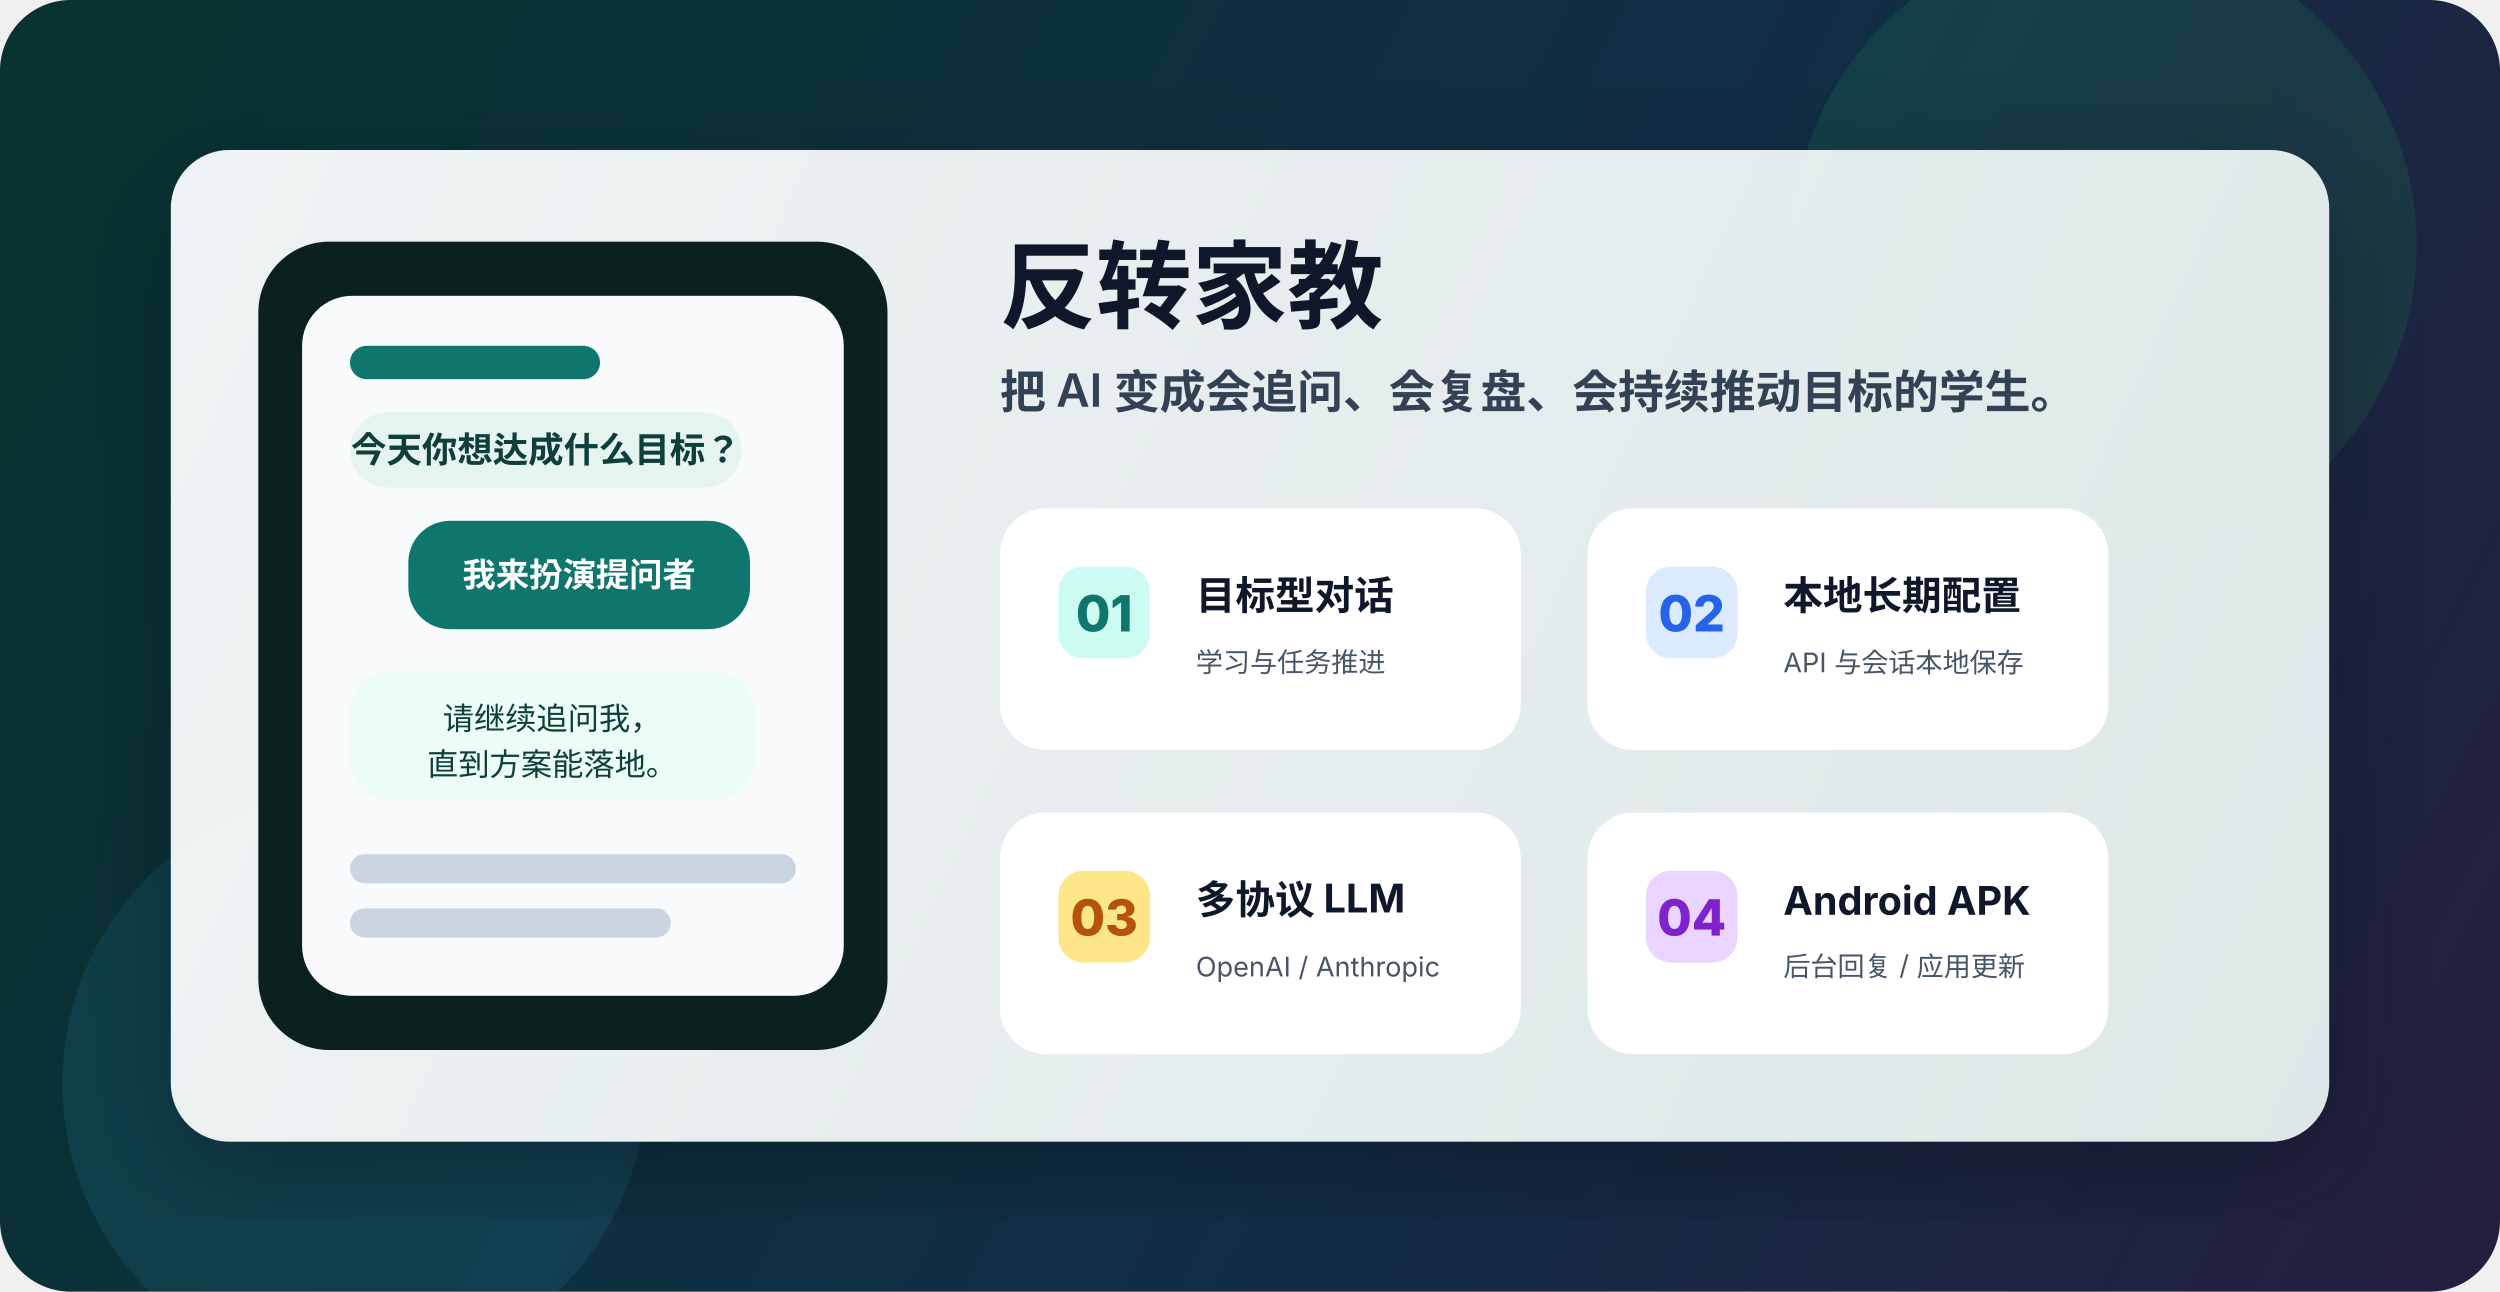
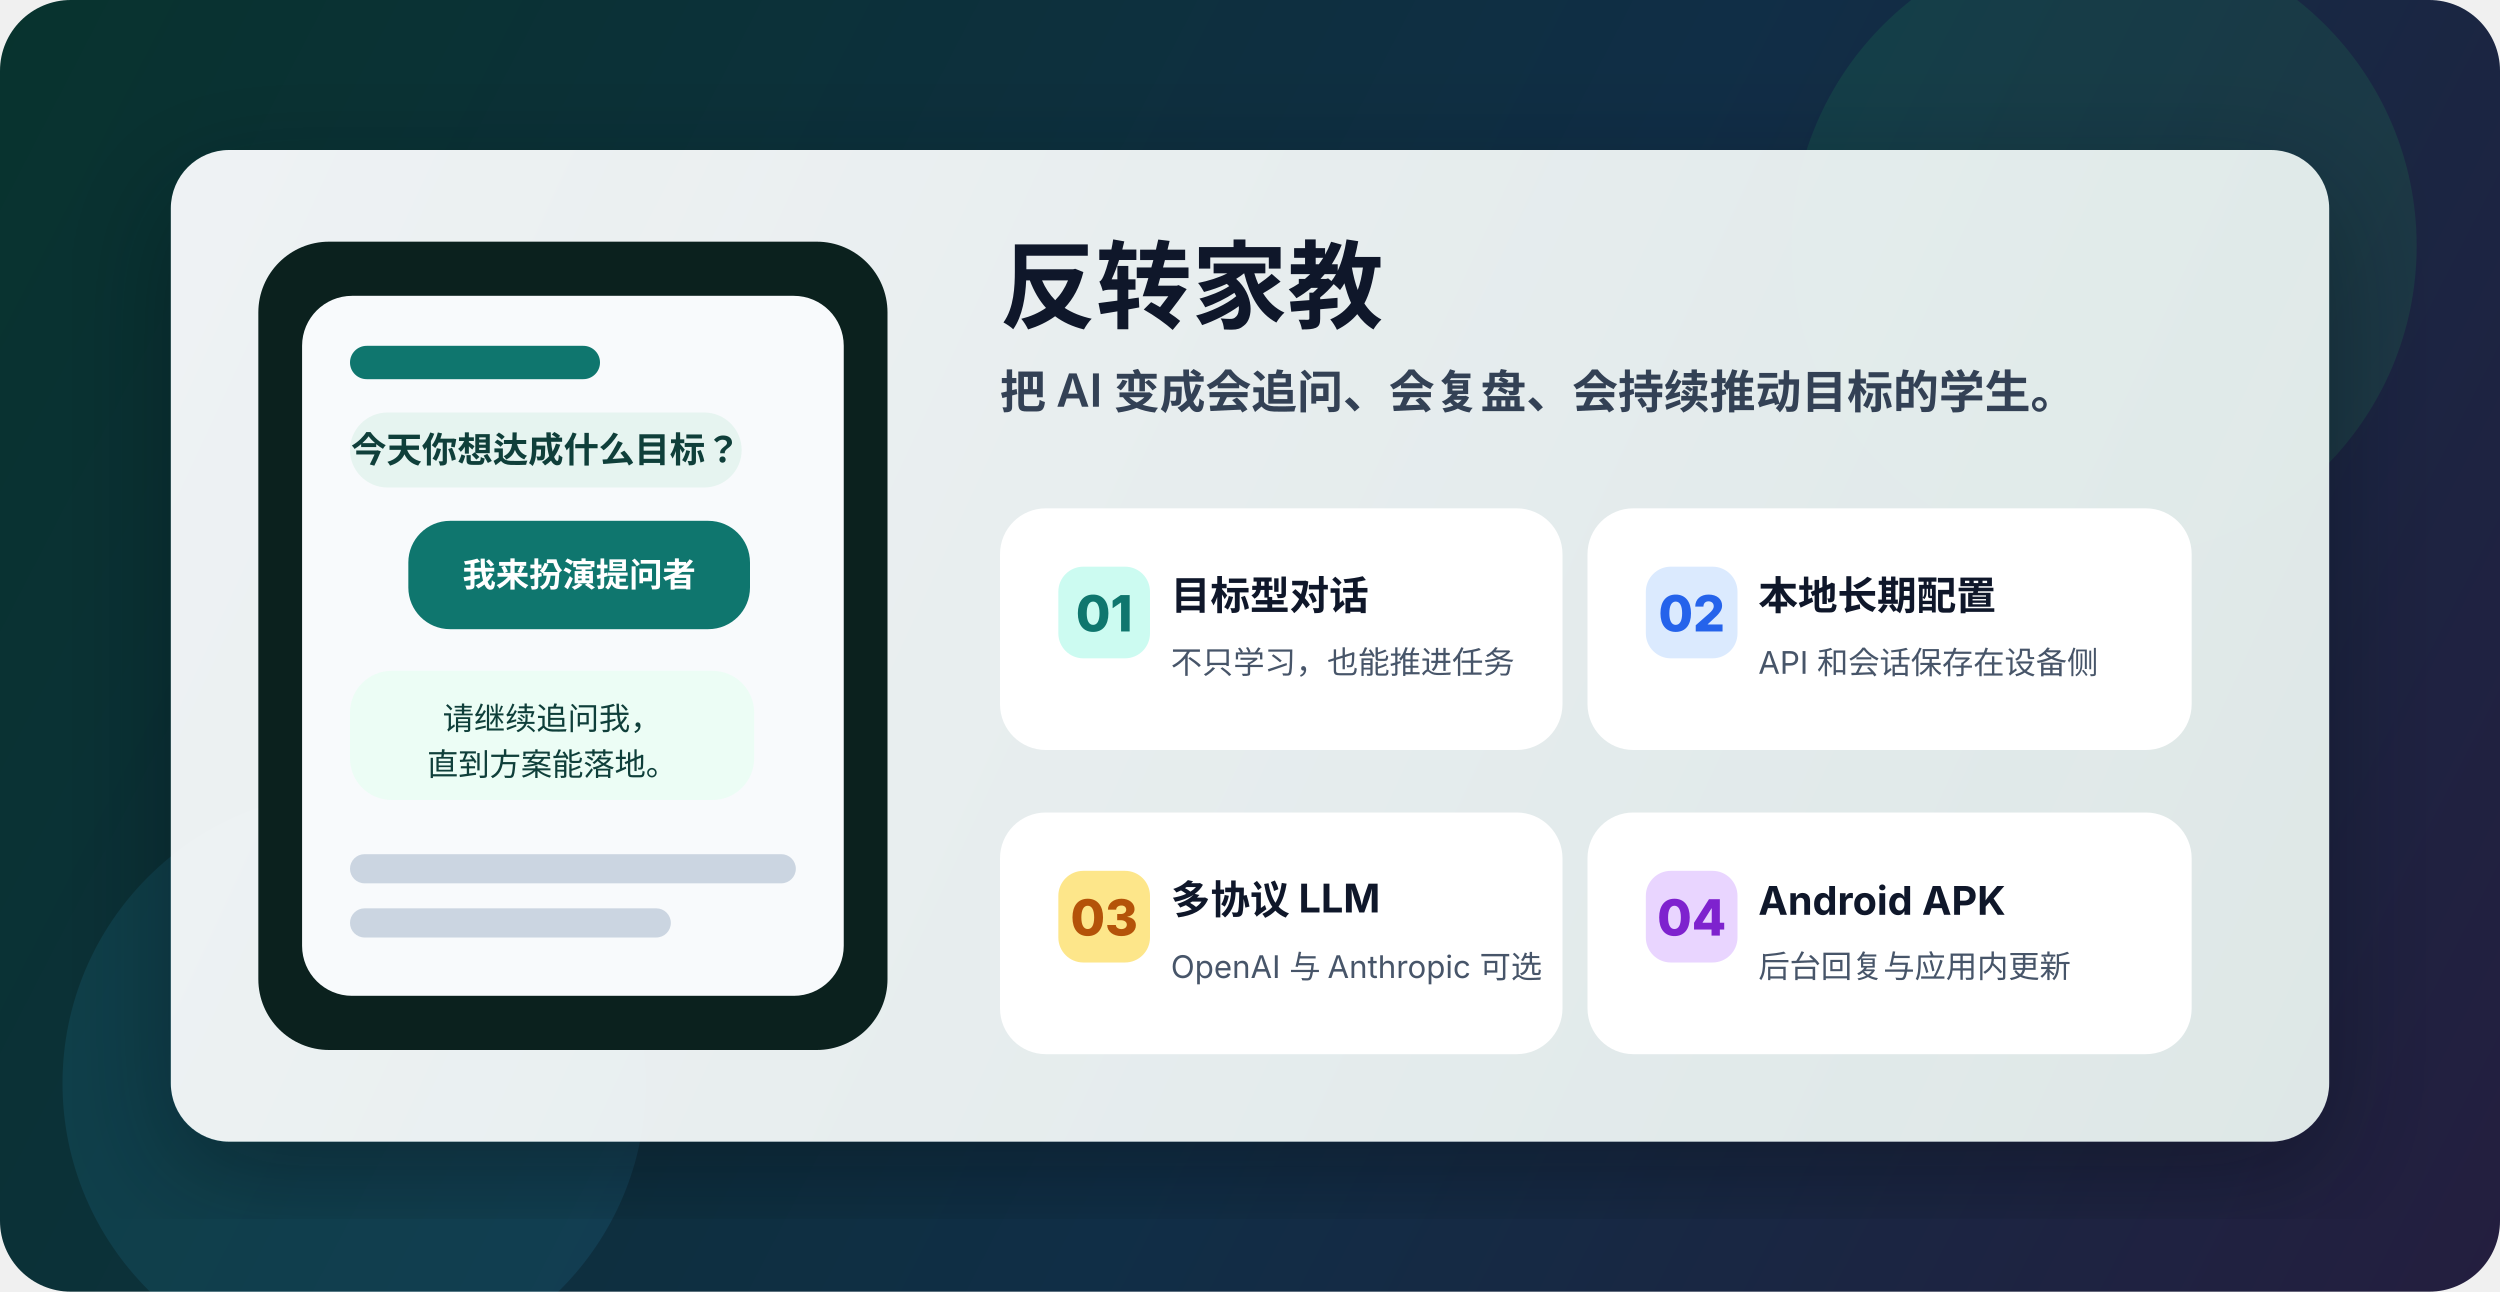
<svg xmlns="http://www.w3.org/2000/svg" width="1200" height="620" viewBox="0 0 1200 620" fill="none">
  <defs>
    <linearGradient id="bg" x1="0" y1="0" x2="1200" y2="620" gradientUnits="userSpaceOnUse">
      <stop stop-color="#08332E" />
      <stop offset="0.55" stop-color="#102E46" />
      <stop offset="1" stop-color="#241E3F" />
    </linearGradient>
    <linearGradient id="panel" x1="98" y1="88" x2="1100" y2="552" gradientUnits="userSpaceOnUse">
      <stop stop-color="#F8FAFC" stop-opacity="0.96" />
      <stop offset="1" stop-color="#EAF4F1" stop-opacity="0.94" />
    </linearGradient>
    <filter id="shadow" x="35" y="31" width="1130" height="554" filterUnits="userSpaceOnUse" color-interpolation-filters="sRGB">
      <feFlood flood-opacity="0" result="BackgroundImageFix" />
      <feColorMatrix in="SourceAlpha" type="matrix" values="0 0 0 0 0 0 0 0 0 0 0 0 0 0 0 0 0 0 127 0" result="hardAlpha" />
      <feOffset dy="18" />
      <feGaussianBlur stdDeviation="28" />
      <feComposite in2="hardAlpha" operator="out" />
      <feColorMatrix type="matrix" values="0 0 0 0 0.01 0 0 0 0 0.03 0 0 0 0 0.05 0 0 0 0.34 0" />
      <feBlend mode="normal" in2="BackgroundImageFix" result="effect1_dropShadow_1_2" />
      <feBlend mode="normal" in="SourceGraphic" in2="effect1_dropShadow_1_2" result="shape" />
    </filter>
  </defs>
  <rect width="1200" height="620" rx="34" fill="url(#bg)" />
  <circle cx="1010" cy="118" r="150" fill="#22C55E" opacity="0.12" />
  <circle cx="170" cy="520" r="140" fill="#38BDF8" opacity="0.10" />
  <g filter="url(#shadow)">
    <rect x="82" y="72" width="1036" height="476" rx="28" fill="url(#panel)" />
  </g>
  <rect x="124" y="116" width="302" height="388" rx="34" fill="#0B211E" />
  <rect x="145" y="142" width="260" height="336" rx="24" fill="#F8FAFC" />
  <rect x="168" y="166" width="120" height="16" rx="8" fill="#0F766E" />
  <rect x="168" y="198" width="188" height="36" rx="18" fill="#E6F4F0" />
  <text x="262" y="216" text-anchor="middle" dominant-baseline="middle" fill="#0F3F3A" font-family="Inter, Segoe UI, Arial, sans-serif" font-size="17" font-weight="700">今天你想达成什么目标？</text>
  <rect x="196" y="250" width="164" height="52" rx="20" fill="#0F766E" />
  <text x="278" y="276" text-anchor="middle" dominant-baseline="middle" fill="#FFFFFF" font-family="Inter, Segoe UI, Arial, sans-serif" font-size="16" font-weight="650">我来扮演提问者</text>
  <rect x="168" y="322" width="194" height="62" rx="20" fill="#ECFDF5" />
  <text x="265" y="345" text-anchor="middle" dominant-baseline="middle" fill="#0F3F3A" font-family="Inter, Segoe UI, Arial, sans-serif" font-size="15">请继续追问我，</text>
  <text x="265" y="367" text-anchor="middle" dominant-baseline="middle" fill="#0F3F3A" font-family="Inter, Segoe UI, Arial, sans-serif" font-size="15">直到方案能落地。</text>
  <rect x="168" y="410" width="214" height="14" rx="7" fill="#CBD5E1" />
  <rect x="168" y="436" width="154" height="14" rx="7" fill="#CBD5E1" />
  <text x="480" y="154" fill="#0F172A" font-family="Inter, Segoe UI, Arial, sans-serif" font-size="46" font-weight="800">反转家教</text>
  <text x="480" y="196" fill="#334155" font-family="Inter, Segoe UI, Arial, sans-serif" font-size="22" font-weight="600">把 AI 变成会追问、会复盘、会持续推动目标的学生。</text>
-   <rect x="480" y="244" width="250" height="116" rx="22" fill="#FFFFFF" />
+   <rect x="480" y="244" width="270" height="116" rx="22" fill="#FFFFFF" />
  <rect x="508" y="272" width="44" height="44" rx="12" fill="#CCFBF1" />
  <text x="530" y="294" text-anchor="middle" dominant-baseline="middle" fill="#0F766E" font-family="Inter, Segoe UI, Arial, sans-serif" font-size="24" font-weight="800">01</text>
-   <text x="574" y="286" dominant-baseline="middle" fill="#0F172A" font-family="Inter, Segoe UI, Arial, sans-serif" font-size="19" font-weight="750">目标型对话</text>
-   <text x="574" y="318" dominant-baseline="middle" fill="#475569" font-family="Inter, Segoe UI, Arial, sans-serif" font-size="13">学习与任务推进</text>
-   <rect x="762" y="244" width="250" height="116" rx="22" fill="#FFFFFF" />
+   <text x="562" y="286" dominant-baseline="middle" fill="#0F172A" font-family="Inter, Segoe UI, Arial, sans-serif" font-size="19" font-weight="750">目标型对话</text>
+   <text x="562" y="318" dominant-baseline="middle" fill="#475569" font-family="Inter, Segoe UI, Arial, sans-serif" font-size="15">不只学习，也能推进任务</text>
+   <rect x="762" y="244" width="290" height="116" rx="22" fill="#FFFFFF" />
  <rect x="790" y="272" width="44" height="44" rx="12" fill="#DBEAFE" />
  <text x="812" y="294" text-anchor="middle" dominant-baseline="middle" fill="#2563EB" font-family="Inter, Segoe UI, Arial, sans-serif" font-size="24" font-weight="800">02</text>
-   <text x="856" y="286" dominant-baseline="middle" fill="#0F172A" font-family="Inter, Segoe UI, Arial, sans-serif" font-size="19" font-weight="750">本地长期配置</text>
-   <text x="856" y="318" dominant-baseline="middle" fill="#475569" font-family="Inter, Segoe UI, Arial, sans-serif" font-size="13">API 与会话本地保存</text>
-   <rect x="480" y="390" width="250" height="116" rx="22" fill="#FFFFFF" />
+   <text x="844" y="286" dominant-baseline="middle" fill="#0F172A" font-family="Inter, Segoe UI, Arial, sans-serif" font-size="19" font-weight="750">本地长期配置</text>
+   <text x="844" y="318" dominant-baseline="middle" fill="#475569" font-family="Inter, Segoe UI, Arial, sans-serif" font-size="15">API 和会话保存在设备侧</text>
+   <rect x="480" y="390" width="270" height="116" rx="22" fill="#FFFFFF" />
  <rect x="508" y="418" width="44" height="44" rx="12" fill="#FDE68A" />
  <text x="530" y="440" text-anchor="middle" dominant-baseline="middle" fill="#B45309" font-family="Inter, Segoe UI, Arial, sans-serif" font-size="24" font-weight="800">03</text>
-   <text x="574" y="432" dominant-baseline="middle" fill="#0F172A" font-family="Inter, Segoe UI, Arial, sans-serif" font-size="19" font-weight="750">多协议 LLM</text>
-   <text x="574" y="464" dominant-baseline="middle" fill="#475569" font-family="Inter, Segoe UI, Arial, sans-serif" font-size="13">OpenAI / Anthropic</text>
-   <rect x="762" y="390" width="250" height="116" rx="22" fill="#FFFFFF" />
+   <text x="562" y="432" dominant-baseline="middle" fill="#0F172A" font-family="Inter, Segoe UI, Arial, sans-serif" font-size="19" font-weight="750">多协议 LLM</text>
+   <text x="562" y="464" dominant-baseline="middle" fill="#475569" font-family="Inter, Segoe UI, Arial, sans-serif" font-size="15">OpenAI 与 Anthropic 可选</text>
+   <rect x="762" y="390" width="290" height="116" rx="22" fill="#FFFFFF" />
  <rect x="790" y="418" width="44" height="44" rx="12" fill="#E9D5FF" />
  <text x="812" y="440" text-anchor="middle" dominant-baseline="middle" fill="#7E22CE" font-family="Inter, Segoe UI, Arial, sans-serif" font-size="24" font-weight="800">04</text>
-   <text x="856" y="432" dominant-baseline="middle" fill="#0F172A" font-family="Inter, Segoe UI, Arial, sans-serif" font-size="19" font-weight="750">Android APK</text>
-   <text x="856" y="464" dominant-baseline="middle" fill="#475569" font-family="Inter, Segoe UI, Arial, sans-serif" font-size="13">后台回复 / 应用更新</text>
+   <text x="844" y="432" dominant-baseline="middle" fill="#0F172A" font-family="Inter, Segoe UI, Arial, sans-serif" font-size="19" font-weight="750">Android APK</text>
+   <text x="844" y="464" dominant-baseline="middle" fill="#475569" font-family="Inter, Segoe UI, Arial, sans-serif" font-size="15">后台回复与应用内更新</text>
</svg>
